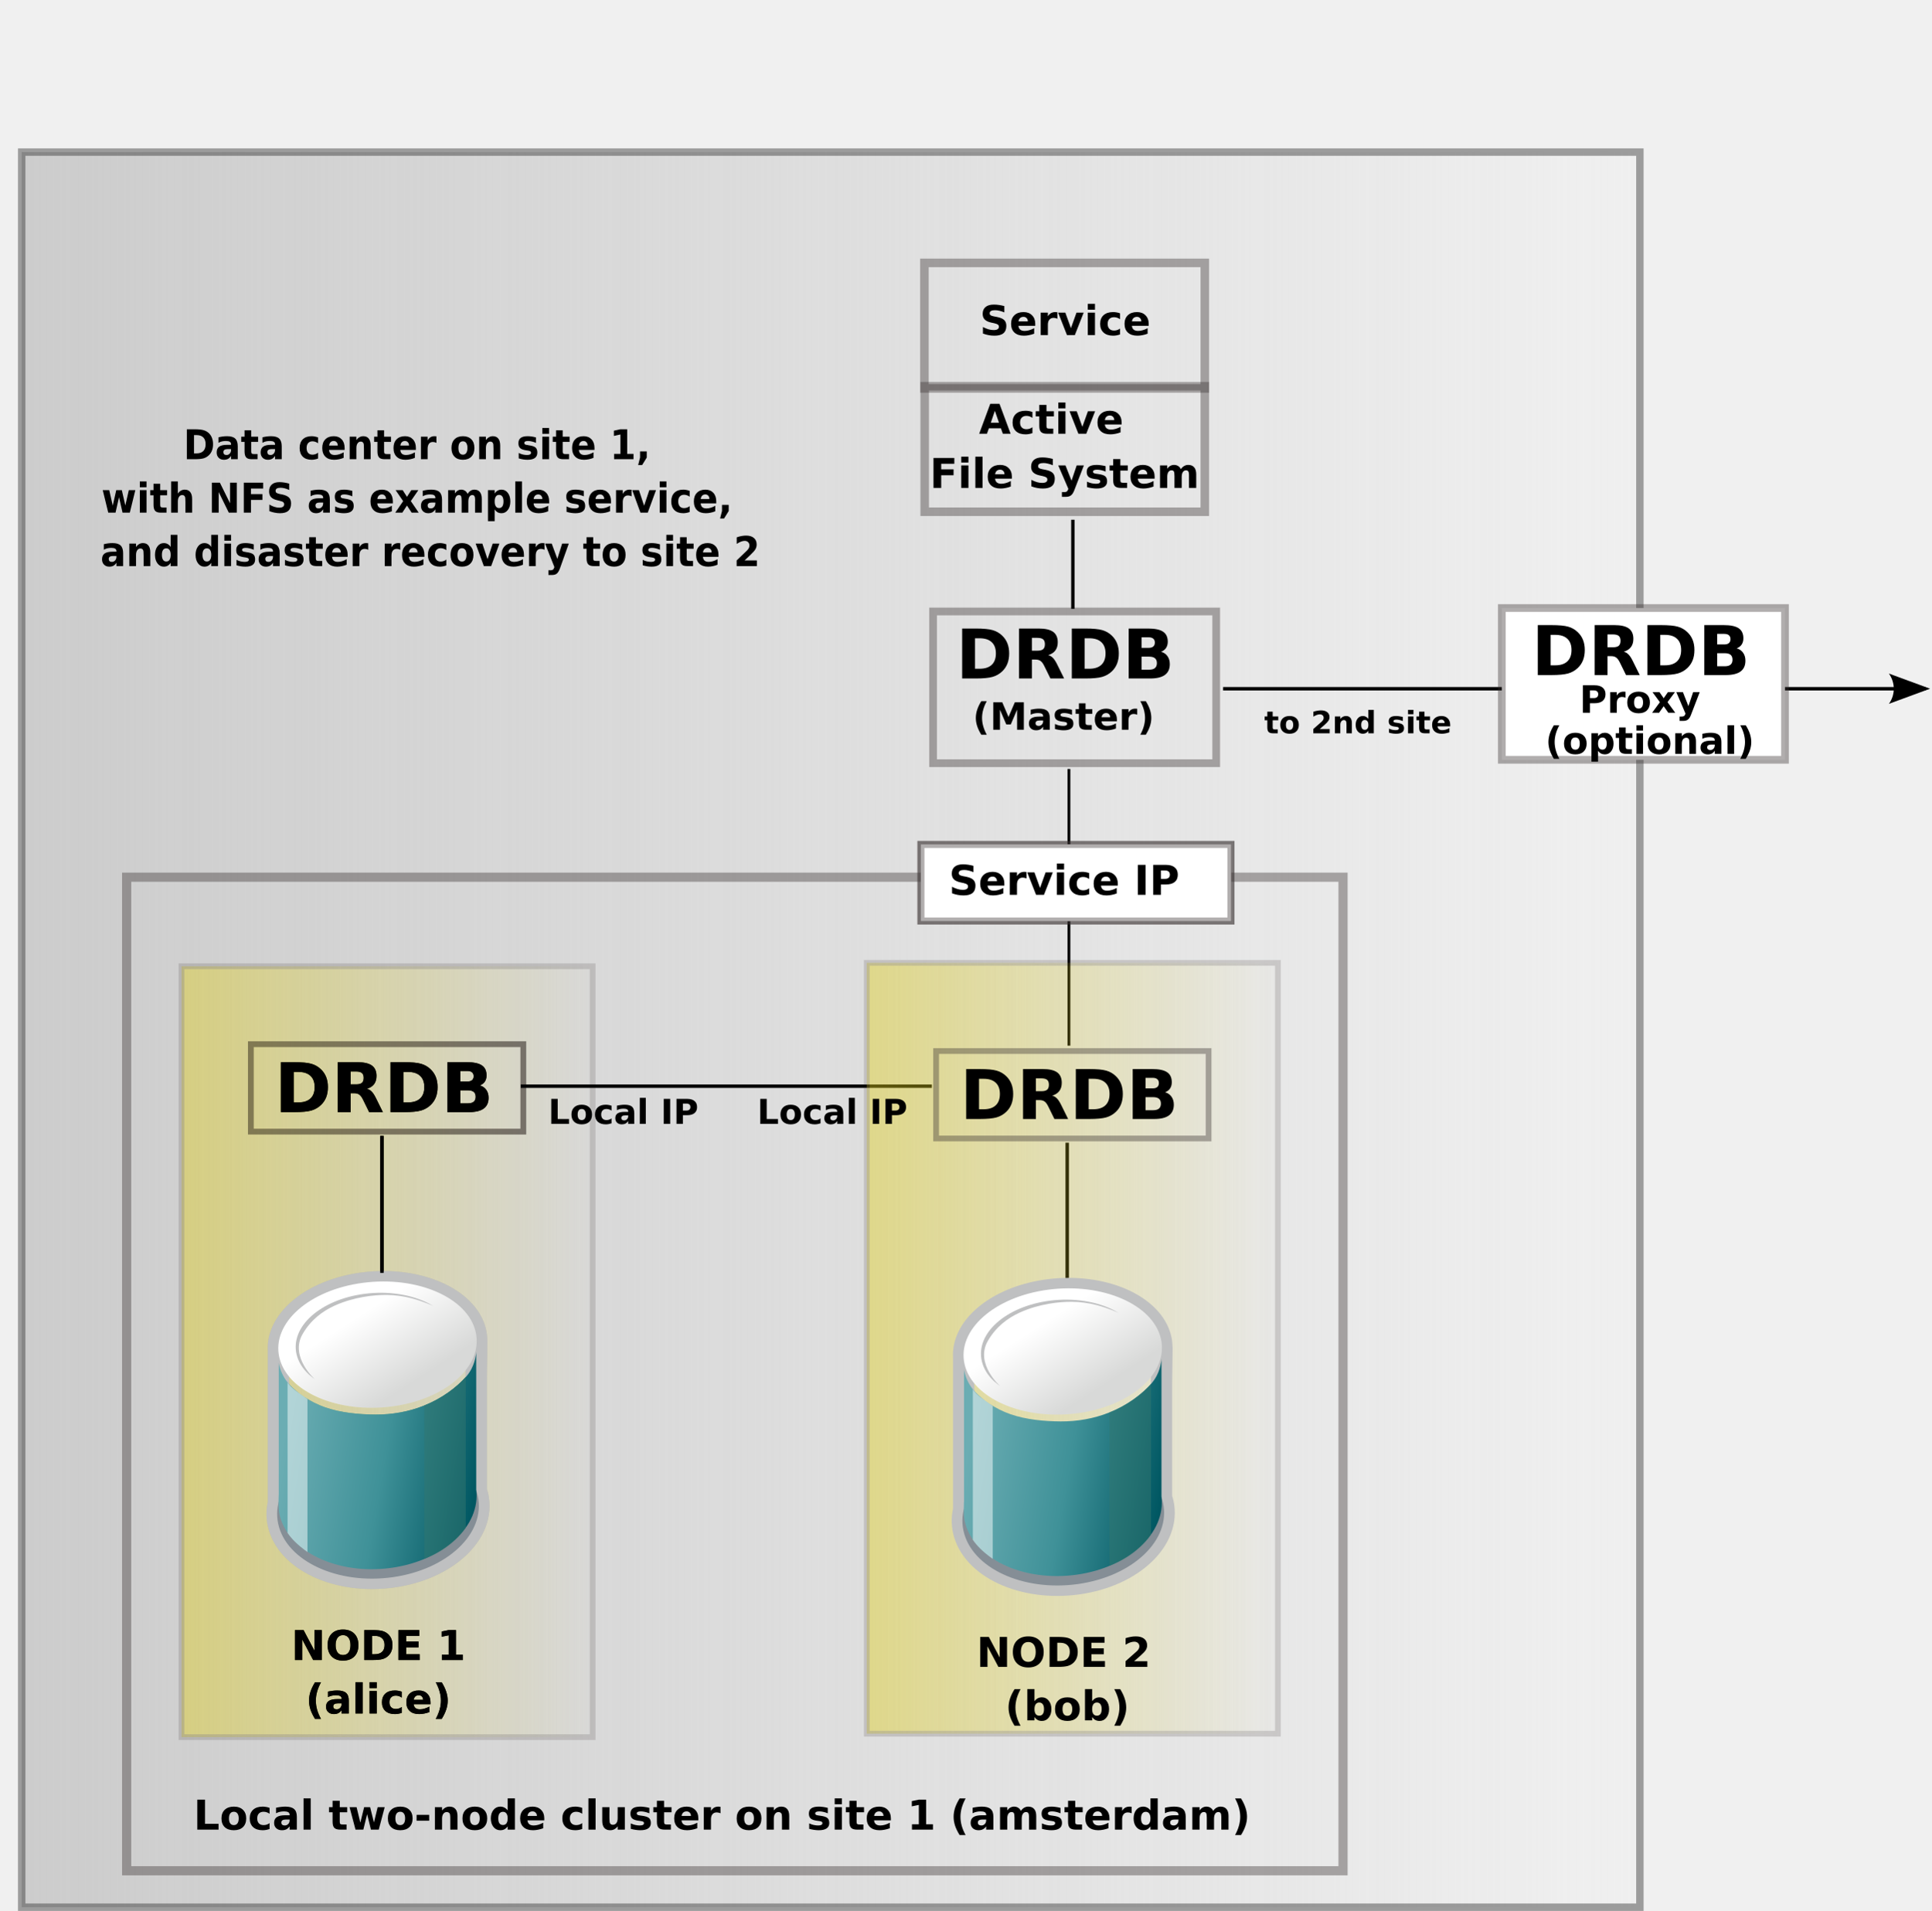
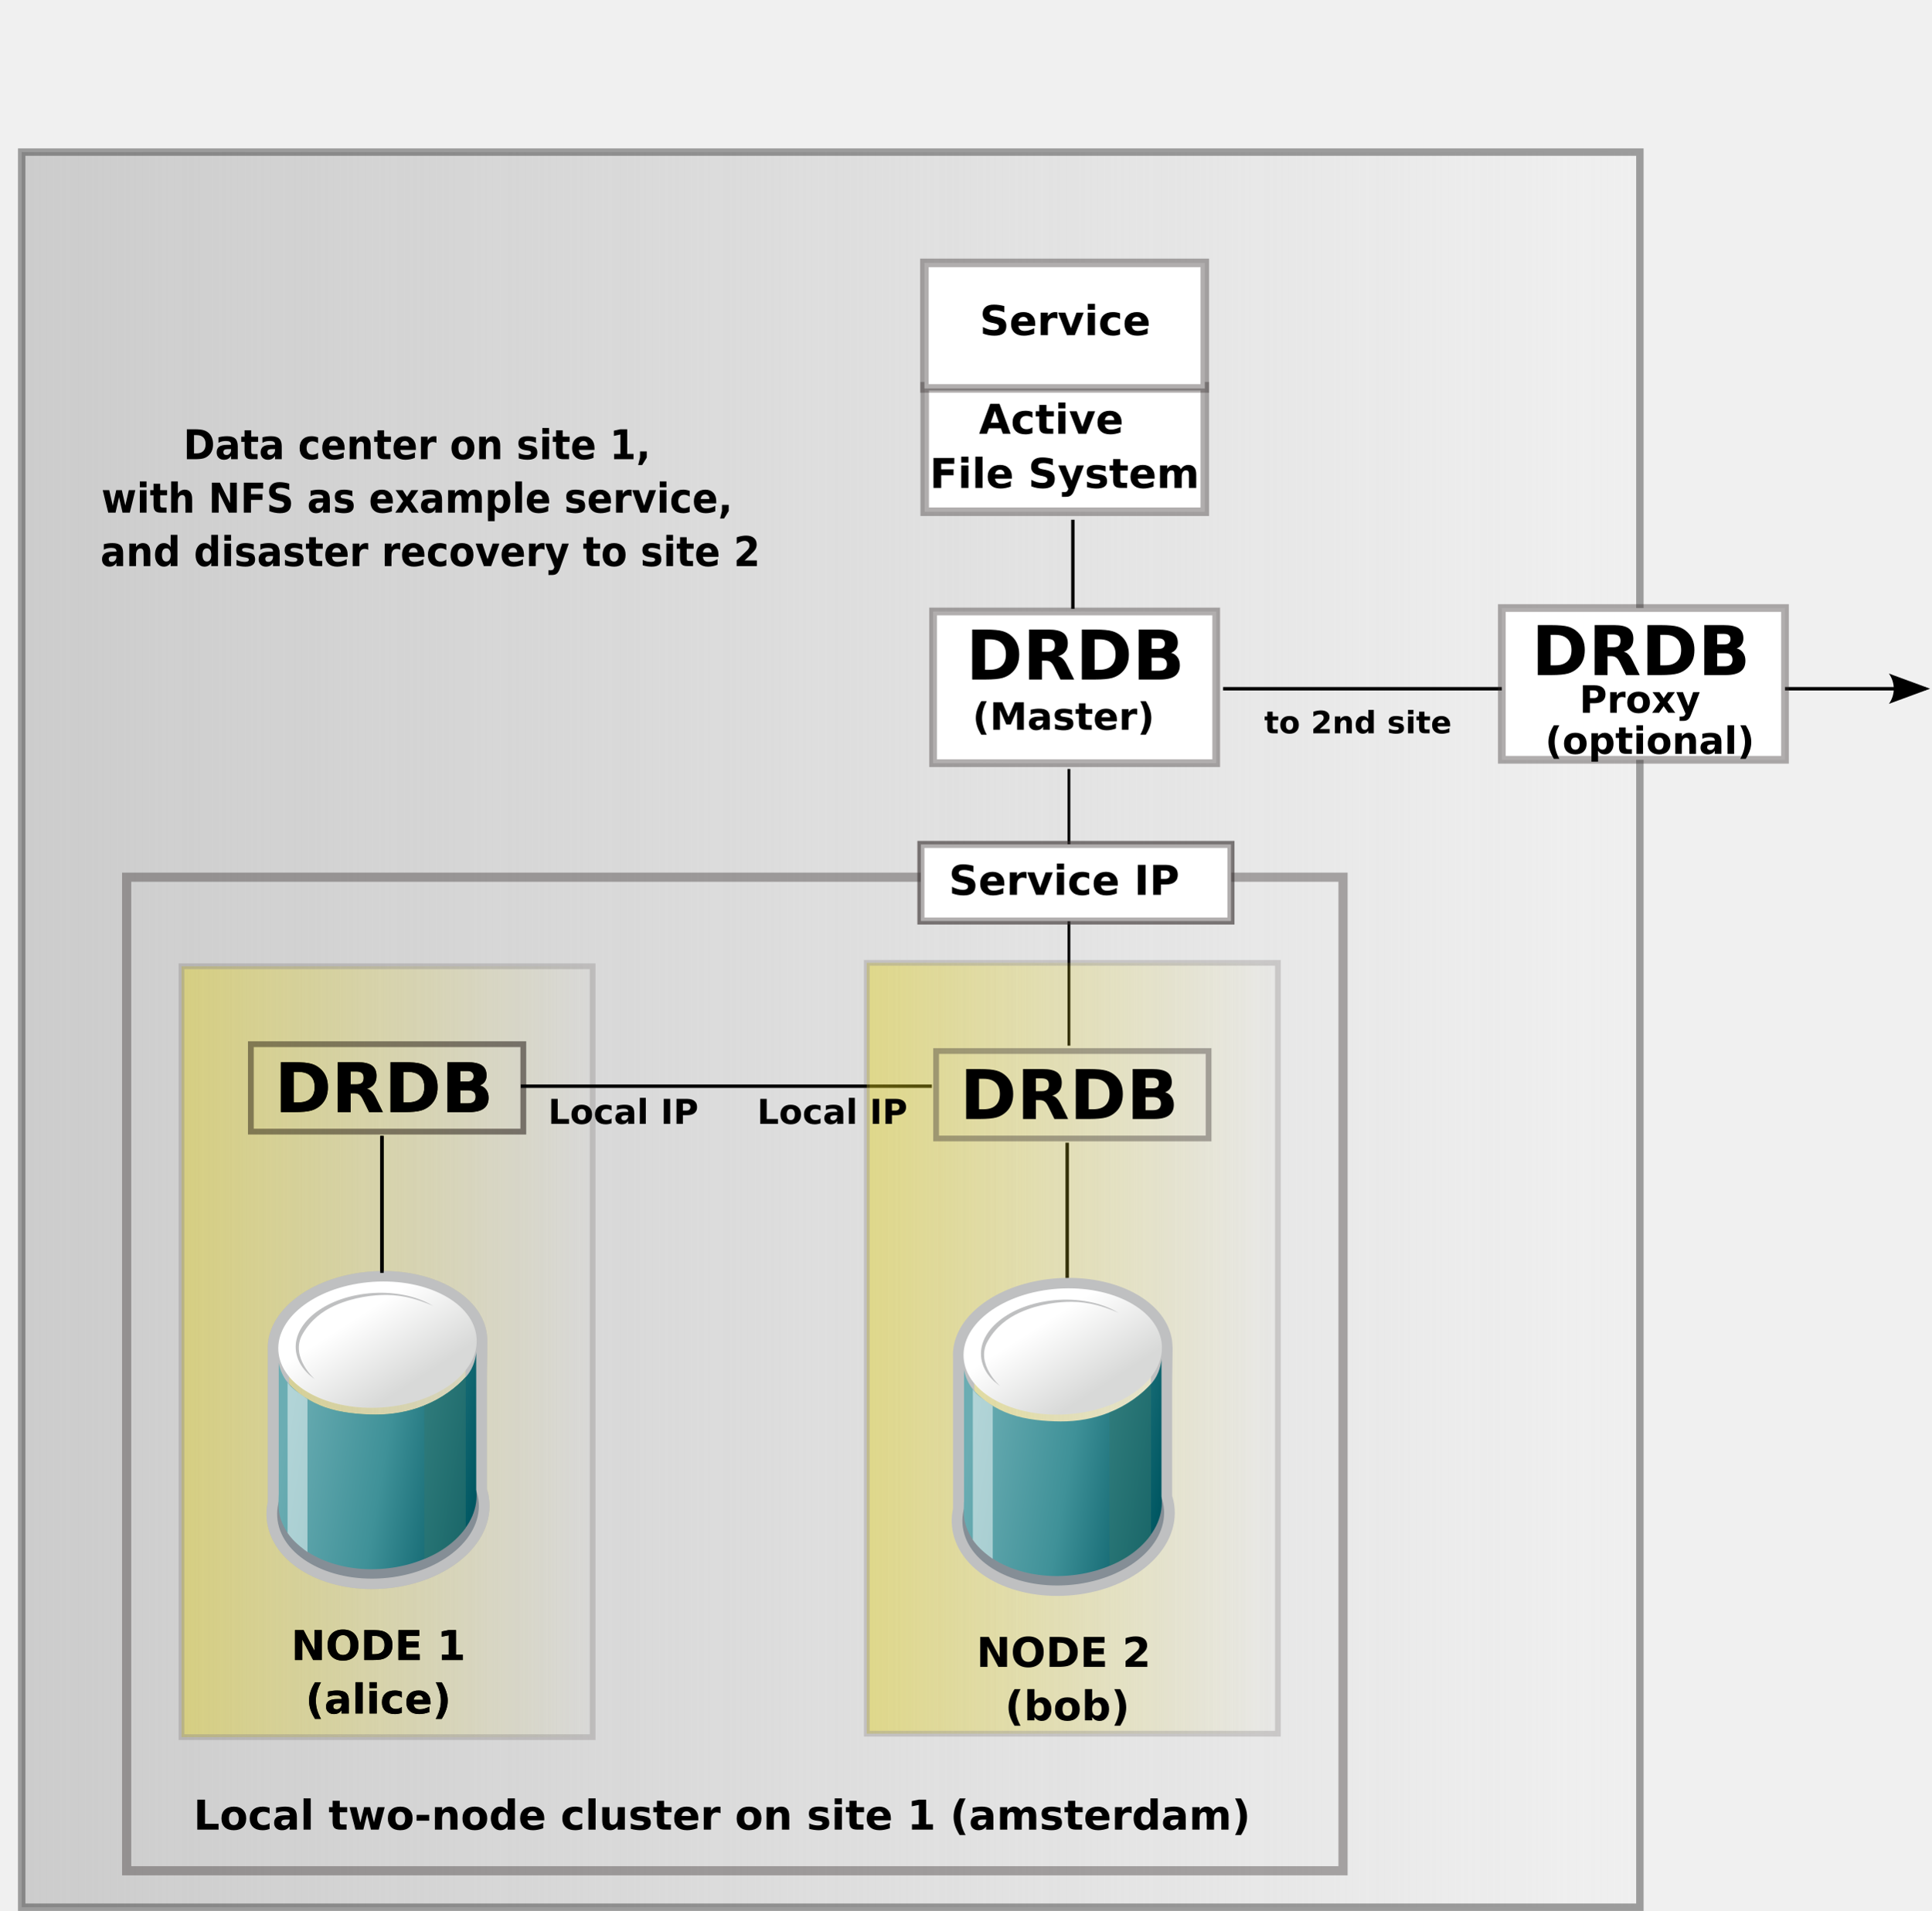
<svg xmlns="http://www.w3.org/2000/svg" xmlns:xlink="http://www.w3.org/1999/xlink" version="1.2" width="563.637" height="557.75" id="svg2">
  <defs id="defs4">
    <linearGradient id="linearGradient6430">
      <stop id="stop6432" style="stop-color:#cccccc;stop-opacity:1" offset="0" />
      <stop id="stop6434" style="stop-color:#cccccc;stop-opacity:0" offset="1" />
    </linearGradient>
    <linearGradient id="linearGradient6363">
      <stop id="stop6365" style="stop-color:#808000;stop-opacity:1" offset="0" />
      <stop id="stop6367" style="stop-color:#808000;stop-opacity:0" offset="1" />
    </linearGradient>
    <linearGradient id="linearGradient4055">
      <stop id="stop4057" style="stop-color:#000000;stop-opacity:1" offset="0" />
    </linearGradient>
    <linearGradient id="linearGradient14946">
      <stop id="stop14948" style="stop-color:#000000;stop-opacity:1" offset="0" />
      <stop id="stop14950" style="stop-color:#000000;stop-opacity:0" offset="1" />
    </linearGradient>
    <linearGradient id="linearGradient14862">
      <stop id="stop14864" style="stop-color:#decd1f;stop-opacity:1" offset="0" />
      <stop id="stop14866" style="stop-color:#decd1f;stop-opacity:0" offset="1" />
    </linearGradient>
    <linearGradient id="linearGradient14852">
      <stop id="stop14854" style="stop-color:#decd1f;stop-opacity:1" offset="0" />
      <stop id="stop14856" style="stop-color:#decd1f;stop-opacity:0" offset="1" />
    </linearGradient>
    <linearGradient id="linearGradient13113">
      <stop id="stop13115" style="stop-color:#393231;stop-opacity:1" offset="0" />
      <stop id="stop13117" style="stop-color:#393231;stop-opacity:0" offset="1" />
    </linearGradient>
    <linearGradient id="linearGradient12738">
      <stop id="stop12740" style="stop-color:#000000;stop-opacity:1" offset="0" />
    </linearGradient>
    <linearGradient id="linearGradient4685">
      <stop id="stop4687" style="stop-color:#000000;stop-opacity:1" offset="0" />
      <stop id="stop4689" style="stop-color:#000000;stop-opacity:0" offset="1" />
    </linearGradient>
    <marker refX="0" refY="0" orient="auto" id="marker4741" style="overflow:visible">
      <path d="M 8.719,4.034 -2.207,0.016 8.719,-4.002 c -1.745,2.372 -1.735,5.617 -6e-7,8.035 z" transform="matrix(-1.1,0,0,-1.1,-1.1,0)" id="path4505" style="font-size:12px;fill-rule:evenodd;stroke-width:0.625;stroke-linejoin:round" />
    </marker>
    <linearGradient id="linearGradient6317">
      <stop id="stop6319" style="stop-color:#000000;stop-opacity:1" offset="0" />
    </linearGradient>
    <marker refX="0" refY="0" orient="auto" id="Arrow2Lend" style="overflow:visible">
      <path d="M 8.719,4.034 -2.207,0.016 8.719,-4.002 c -1.745,2.372 -1.735,5.617 -6e-7,8.035 z" transform="matrix(-1.1,0,0,-1.1,-1.1,0)" id="path4446" style="fill-rule:evenodd;stroke-width:0.625;stroke-linejoin:round" />
    </marker>
    <marker refX="0" refY="0" orient="auto" id="Arrow2Lendh" style="overflow:visible">
      <path d="M 8.719,4.034 -2.207,0.016 8.719,-4.002 c -1.745,2.372 -1.735,5.617 -6e-7,8.035 z" transform="matrix(-1.1,0,0,-1.1,-1.1,0)" id="path6876" style="fill:#eb001d;fill-rule:evenodd;stroke:#eb001d;stroke-width:0.625;stroke-linejoin:round" />
    </marker>
    <marker refX="0" refY="0" orient="auto" id="Arrow2Lendhp" style="overflow:visible">
      <path d="M 8.719,4.034 -2.207,0.016 8.719,-4.002 c -1.745,2.372 -1.735,5.617 -6e-7,8.035 z" transform="matrix(-1.1,0,0,-1.1,-1.1,0)" id="path7121" style="fill:#eb1e51;fill-rule:evenodd;stroke:#eb1e51;stroke-width:0.625;stroke-linejoin:round" />
    </marker>
    <marker refX="0" refY="0" orient="auto" id="Arrow2Lendhpx" style="overflow:visible">
      <path d="M 8.719,4.034 -2.207,0.016 8.719,-4.002 c -1.745,2.372 -1.735,5.617 -6e-7,8.035 z" transform="matrix(-1.1,0,0,-1.1,-1.1,0)" id="path3122" style="fill:#ff0000;fill-rule:evenodd;stroke:#ff0000;stroke-width:0.625;stroke-linejoin:round" />
    </marker>
    <marker refX="0" refY="0" orient="auto" id="Arrow2Lendhpxl" style="overflow:visible">
      <path d="M 8.719,4.034 -2.207,0.016 8.719,-4.002 c -1.745,2.372 -1.735,5.617 -6e-7,8.035 z" transform="matrix(-1.1,0,0,-1.1,-1.1,0)" id="path6109" style="fill:#008e00;fill-rule:evenodd;stroke:#008e00;stroke-width:0.625;stroke-linejoin:round" />
    </marker>
    <marker refX="0" refY="0" orient="auto" id="Arrow2Lendhpxi" style="overflow:visible">
      <path d="M 8.719,4.034 -2.207,0.016 8.719,-4.002 c -1.745,2.372 -1.735,5.617 -6e-7,8.035 z" transform="matrix(-1.1,0,0,-1.1,-1.1,0)" id="path6834" style="fill:#007600;fill-rule:evenodd;stroke:#007600;stroke-width:0.625;stroke-linejoin:round" />
    </marker>
    <linearGradient x1="83.083" y1="557.162" x2="251.25" y2="557.162" id="linearGradient4695" xlink:href="#linearGradient4685" gradientUnits="userSpaceOnUse" />
    <linearGradient x1="438.562" y1="272.597" x2="456.949" y2="275.703" id="SVGID_29_" gradientUnits="userSpaceOnUse">
      <stop id="stop12283" style="stop-color:#6badb3;stop-opacity:1" offset="0" />
      <stop id="stop12285" style="stop-color:#3f9198;stop-opacity:1" offset="0.517" />
      <stop id="stop12287" style="stop-color:#005762;stop-opacity:1" offset="1" />
    </linearGradient>
    <linearGradient x1="445.584" y1="260.909" x2="452.468" y2="271.403" id="SVGID_30_" gradientUnits="userSpaceOnUse">
      <stop id="stop12292" style="stop-color:#ffffff;stop-opacity:1" offset="0" />
      <stop id="stop12294" style="stop-color:#d8d9d8;stop-opacity:1" offset="0.646" />
    </linearGradient>
    <linearGradient x1="438.562" y1="272.597" x2="456.949" y2="275.703" id="linearGradient12522" xlink:href="#SVGID_29_" gradientUnits="userSpaceOnUse" />
    <linearGradient x1="445.584" y1="260.909" x2="452.468" y2="271.403" id="linearGradient12524" xlink:href="#SVGID_30_" gradientUnits="userSpaceOnUse" />
    <linearGradient x1="438.562" y1="272.597" x2="456.949" y2="275.703" id="SVGID_29_-4" gradientUnits="userSpaceOnUse">
      <stop id="stop12283-0" style="stop-color:#6badb3;stop-opacity:1" offset="0" />
      <stop id="stop12285-0" style="stop-color:#3f9198;stop-opacity:1" offset="0.517" />
      <stop id="stop12287-7" style="stop-color:#005762;stop-opacity:1" offset="1" />
    </linearGradient>
    <linearGradient x1="445.584" y1="260.909" x2="452.468" y2="271.403" id="SVGID_30_-6" gradientUnits="userSpaceOnUse">
      <stop id="stop12292-8" style="stop-color:#ffffff;stop-opacity:1" offset="0" />
      <stop id="stop12294-8" style="stop-color:#d8d9d8;stop-opacity:1" offset="0.646" />
    </linearGradient>
    <linearGradient x1="438.562" y1="272.597" x2="456.949" y2="275.703" id="SVGID_29_-0" gradientUnits="userSpaceOnUse">
      <stop id="stop12283-3" style="stop-color:#6badb3;stop-opacity:1" offset="0" />
      <stop id="stop12285-8" style="stop-color:#3f9198;stop-opacity:1" offset="0.517" />
      <stop id="stop12287-4" style="stop-color:#005762;stop-opacity:1" offset="1" />
    </linearGradient>
    <linearGradient x1="445.584" y1="260.909" x2="452.468" y2="271.403" id="SVGID_30_-9" gradientUnits="userSpaceOnUse">
      <stop id="stop12292-81" style="stop-color:#ffffff;stop-opacity:1" offset="0" />
      <stop id="stop12294-9" style="stop-color:#d8d9d8;stop-opacity:1" offset="0.646" />
    </linearGradient>
    <linearGradient x1="438.562" y1="272.597" x2="456.949" y2="275.703" id="linearGradient12522-0" xlink:href="#SVGID_29_-5" gradientUnits="userSpaceOnUse" />
    <linearGradient x1="438.562" y1="272.597" x2="456.949" y2="275.703" id="SVGID_29_-5" gradientUnits="userSpaceOnUse">
      <stop id="stop12283-03" style="stop-color:#6badb3;stop-opacity:1" offset="0" />
      <stop id="stop12285-4" style="stop-color:#3f9198;stop-opacity:1" offset="0.517" />
      <stop id="stop12287-46" style="stop-color:#005762;stop-opacity:1" offset="1" />
    </linearGradient>
    <linearGradient x1="445.584" y1="260.909" x2="452.468" y2="271.403" id="linearGradient12524-9" xlink:href="#SVGID_30_-3" gradientUnits="userSpaceOnUse" />
    <linearGradient x1="445.584" y1="260.909" x2="452.468" y2="271.403" id="SVGID_30_-3" gradientUnits="userSpaceOnUse">
      <stop id="stop12292-6" style="stop-color:#ffffff;stop-opacity:1" offset="0" />
      <stop id="stop12294-4" style="stop-color:#d8d9d8;stop-opacity:1" offset="0.646" />
    </linearGradient>
    <linearGradient x1="73.9" y1="558.75" x2="196.1" y2="558.75" id="linearGradient13119" xlink:href="#linearGradient13113" gradientUnits="userSpaceOnUse" />
    <linearGradient x1="89.162" y1="558.75" x2="195.837" y2="558.75" id="linearGradient14858" xlink:href="#linearGradient14852" gradientUnits="userSpaceOnUse" />
    <linearGradient x1="94.162" y1="563.75" x2="215.837" y2="563.75" id="linearGradient14868" xlink:href="#linearGradient14862" gradientUnits="userSpaceOnUse" gradientTransform="translate(157.9688,-170.2188)" />
    <linearGradient x1="94.162" y1="563.75" x2="215.837" y2="563.75" id="linearGradient14868-3" xlink:href="#linearGradient14862-7" gradientUnits="userSpaceOnUse" gradientTransform="translate(178,-1)" />
    <linearGradient id="linearGradient14862-7">
      <stop id="stop14864-8" style="stop-color:#decd1f;stop-opacity:1" offset="0" />
      <stop id="stop14866-4" style="stop-color:#decd1f;stop-opacity:0" offset="1" />
    </linearGradient>
    <linearGradient x1="94.162" y1="563.75" x2="215.837" y2="563.75" id="linearGradient14885" xlink:href="#linearGradient14862-7" gradientUnits="userSpaceOnUse" gradientTransform="translate(-42.03125,-169.2188)" />
    <linearGradient x1="28.977" y1="426.25" x2="501.024" y2="426.25" id="linearGradient6369" xlink:href="#linearGradient6363" gradientUnits="userSpaceOnUse" gradientTransform="translate(-28.03125,-165.2188)" />
    <linearGradient x1="33.28" y1="448.25" x2="644.72" y2="448.25" id="linearGradient6436" xlink:href="#linearGradient6430" gradientUnits="userSpaceOnUse" gradientTransform="matrix(0.7756202,0,0,0.9366882,-20.4665,-119.3392)" />
    <linearGradient x1="438.562" y1="272.597" x2="456.949" y2="275.703" id="linearGradient7225" xlink:href="#SVGID_29_" gradientUnits="userSpaceOnUse" />
    <linearGradient x1="445.584" y1="260.909" x2="452.468" y2="271.403" id="linearGradient7227" xlink:href="#SVGID_30_" gradientUnits="userSpaceOnUse" />
  </defs>
  <rect width="472.277" height="512.277" x="6.33" y="44.393" id="rect6388" style="fill:url(#linearGradient6436);fill-opacity:1;fill-rule:nonzero;stroke:#1a1a1a;stroke-width:2.163;stroke-miterlimit:4;stroke-opacity:0.392;stroke-dasharray:none" />
  <flowRoot transform="translate(-28.03125,-165.2188)" id="flowRoot12674" xml:space="preserve" style="font-size:12px;font-style:normal;font-variant:normal;font-weight:normal;font-stretch:normal;text-align:start;line-height:130%;letter-spacing:0px;word-spacing:0px;writing-mode:lr-tb;text-anchor:start;fill:#000000;fill-opacity:1;stroke:none;font-family:Courier;-inkscape-font-specification:Courier">
    <flowRegion id="flowRegion12676">
      <rect width="181.578" height="37.468" x="57.644" y="433.228" id="rect12678" />
    </flowRegion>
    <flowPara id="flowPara12680" />
  </flowRoot>
  <flowRoot transform="matrix(10.34438,0,0,2.564094,-534.6883,-867.3829)" id="flowRoot12682" xml:space="preserve" style="font-size:12px;font-style:normal;font-variant:normal;font-weight:normal;font-stretch:normal;text-align:start;line-height:130%;letter-spacing:0px;word-spacing:0px;writing-mode:lr-tb;text-anchor:start;fill:#000000;fill-opacity:1;stroke:none;font-family:Courier;-inkscape-font-specification:Courier">
    <flowRegion id="flowRegion12684">
      <rect width="142.188" height="24.018" x="53.801" y="444.757" id="rect12686" />
    </flowRegion>
    <flowPara id="flowPara12688" />
  </flowRoot>
  <rect width="130" height="5" x="71.969" y="281.031" id="rect12736" style="fill:#ffffff;fill-opacity:0;stroke:#393231;stroke-width:1.2;stroke-miterlimit:4;stroke-opacity:0;stroke-dasharray:none" />
  <rect width="90" height="25" x="81.969" y="291.031" id="rect12744" style="fill:#ffffff;fill-opacity:0;stroke:#393231;stroke-width:1.2;stroke-miterlimit:4;stroke-opacity:0;stroke-dasharray:none" />
  <rect width="65" height="25" x="201.969" y="276.031" id="rect12746" style="fill:#ffffff;fill-opacity:0;stroke:#393231;stroke-width:1.2;stroke-miterlimit:4;stroke-opacity:0;stroke-dasharray:none" />
-   <text x="278.969" y="198.031" id="text12690-9-5" xml:space="preserve" style="font-size:20px;font-style:normal;font-variant:normal;font-weight:bold;font-stretch:normal;text-align:start;line-height:130%;letter-spacing:0px;word-spacing:0px;writing-mode:lr-tb;text-anchor:start;fill:#000000;fill-opacity:1;stroke:none;font-family:DejaVu Sans;-inkscape-font-specification:DejaVu Sans Bold">
-     <tspan x="278.969" y="198.031" id="tspan5533">DRDB</tspan>
-   </text>
  <rect width="83.557" height="28.536" x="270.854" y="177.857" id="rect12724-5-6" style="fill:none;stroke:#393231;stroke-width:1.31;stroke-miterlimit:4;stroke-opacity:0;stroke-dasharray:none" />
-   <rect width="82.633" height="44.286" x="272.324" y="178.474" id="rect12748-8-2" style="fill:#ffffff;fill-opacity:0;stroke:#393231;stroke-width:2.25;stroke-miterlimit:4;stroke-opacity:0.392;stroke-dasharray:none;stroke-dashoffset:0" />
+   <rect width="82.633" height="44.286" x="272.324" y="178.474" id="rect12748-8-2" style="fill:#ffffff;fill-opacity:1;stroke:#393231;stroke-width:2.25;stroke-miterlimit:4;stroke-opacity:0.392;stroke-dasharray:none;stroke-dashoffset:0" />
  <g transform="translate(-28.03125,-165.2188)" id="g12849">
    <g transform="matrix(3.113427,0,0,3.054428,-1254.646,-247.5442)" id="g12272">
      <path d="m 456.768,278.091 c -0.035,-0.161 -0.086,-0.315 -0.137,-0.471 -0.004,-0.038 -0.002,-0.077 -0.008,-0.115 v -10.738 l 0.045,-3.468 -0.012,0.001 c 0.002,-0.299 -0.02,-0.599 -0.088,-0.899 -0.746,-3.263 -5.469,-5.359 -10.549,-4.681 -4.473,0.596 -7.729,3.14 -7.939,5.966 l 0,0 v 0.005 c -0.012,0.178 -0.012,0.355 0,0.533 v 0.327 0.966 13.251 -11.298 l 0.031,0.023 v 10.408 c 0,0 -0.021,0.381 -0.02,0.828 -0.004,0.012 -0.01,0.024 -0.012,0.038 -0.15,0.648 -0.164,1.318 -0.02,1.99 0.758,3.55 5.559,5.83 10.725,5.094 5.169,-0.736 8.741,-4.212 7.984,-7.76 z" id="path12274" style="fill:none;stroke:#bfc0c1;stroke-width:2;stroke-linecap:round;stroke-linejoin:round" />
      <g id="g12276">
        <path d="m 456.768,278.091 c 0.758,3.548 -2.814,7.023 -7.982,7.761 -5.166,0.736 -9.967,-1.544 -10.725,-5.094 -0.758,-3.549 2.814,-7.022 7.982,-7.761 5.166,-0.735 9.967,1.545 10.725,5.094 z" id="path12278" style="fill:#858e96" />
        <g id="g12280">
          <linearGradient x1="438.562" y1="272.597" x2="456.949" y2="275.703" id="linearGradient12397" gradientUnits="userSpaceOnUse">
            <stop id="stop12399" style="stop-color:#6badb3;stop-opacity:1" offset="0" />
            <stop id="stop12401" style="stop-color:#3f9198;stop-opacity:1" offset="0.517" />
            <stop id="stop12403" style="stop-color:#005762;stop-opacity:1" offset="1" />
          </linearGradient>
          <path d="m 456.623,277.505 v -12.796 -0.185 c 0,0 0.01,-0.079 0.014,-0.125 0.006,-0.063 0,-0.061 -0.063,0.315 -0.063,0.366 -0.178,0.79 -0.391,1.212 -0.125,0.247 -0.281,0.494 -0.48,0.729 -0.891,1.056 -2.324,2.134 -4.029,2.823 -1.391,0.563 -2.973,0.844 -4.508,0.832 -1.516,-0.012 -3.238,-0.164 -4.732,-0.701 -1.383,-0.496 -2.566,-1.346 -3.305,-2.152 -0.52,-0.568 -0.803,-1.197 -0.951,-1.781 -0.027,-0.104 -0.068,-0.309 -0.068,-0.309 l 0.002,0.148 V 277.9 c 0,0 -0.076,1.257 0.057,1.898 0.744,3.591 5.467,5.897 10.549,5.152 4.889,-0.715 8.317,-3.998 7.905,-7.445 z" id="path12289" style="fill:url(#linearGradient7225)" />
          <linearGradient x1="445.584" y1="260.909" x2="452.468" y2="271.403" id="linearGradient12406" gradientUnits="userSpaceOnUse">
            <stop id="stop12408" style="stop-color:#ffffff;stop-opacity:1" offset="0" />
            <stop id="stop12410" style="stop-color:#d8d9d8;stop-opacity:1" offset="0.646" />
          </linearGradient>
          <path d="m 456.568,262.401 c 0.746,3.263 -2.77,6.458 -7.852,7.134 -5.082,0.679 -9.805,-1.418 -10.549,-4.68 -0.744,-3.264 2.77,-6.458 7.852,-7.135 5.081,-0.678 9.803,1.418 10.549,4.681 z" id="path12296" style="fill:url(#linearGradient7227)" />
          <path d="m 455.641,266.746 v 14.388 c -0.826,1.216 -2.201,2.353 -3.887,2.961 v -14.651 c 1.685,-0.609 3.004,-1.763 3.887,-2.698 z" id="path12298" style="opacity:0.49;fill:#33776e" />
          <path d="m 438.939,281.628 v -14.369 c 0.494,0.661 0.852,0.833 1.865,1.578 v 14.612 c -1.007,-0.737 -1.517,-1.306 -1.865,-1.821 z" id="path12300" style="opacity:0.48;fill:#ffffff" />
          <path d="m 452.164,259.685 c 0.158,0.083 0.457,0.261 0.457,0.261 0,0 -0.928,-0.446 -2.082,-0.755 -0.732,-0.196 -1.563,-0.304 -2.285,-0.312 -1.188,-0.016 -3.102,0.195 -4.891,1.017 -1.168,0.538 -2.271,1.391 -3.025,2.737 -1.219,2.17 1.176,4.322 1.176,4.322 0,0 -0.396,-0.304 -0.572,-0.468 -0.588,-0.555 -0.996,-1.209 -1.162,-1.934 -0.604,-2.643 2.244,-5.229 6.357,-5.778 2.258,-0.3 4.429,0.075 6.027,0.91 z" id="path12302" style="fill:#bfc0c1" />
        </g>
      </g>
    </g>
    <text x="108.169" y="489.832" id="text12690" xml:space="preserve" style="font-size:20px;font-style:normal;font-variant:normal;font-weight:bold;font-stretch:normal;text-align:start;line-height:130%;letter-spacing:0px;word-spacing:0px;writing-mode:lr-tb;text-anchor:start;fill:#000000;fill-opacity:1;stroke:none;font-family:DejaVu Sans;-inkscape-font-specification:DejaVu Sans Bold">
      <tspan x="108.169" y="489.832" id="tspan12692">DRDB</tspan>
    </text>
    <rect width="83.557" height="28.536" x="100.055" y="469.659" id="rect12724" style="fill:none;stroke:#393231;stroke-width:1.31;stroke-miterlimit:4;stroke-opacity:0;stroke-dasharray:none" />
    <rect width="79.525" height="25.525" x="101.238" y="469.988" id="rect12748" style="fill:#ffffff;fill-opacity:0;stroke:#393231;stroke-width:1.675;stroke-miterlimit:4;stroke-opacity:0.392;stroke-dasharray:none;stroke-dashoffset:0" />
    <path d="m 139.5,536.75 0,-40" id="path12820" style="fill:none;stroke:#000000;stroke-width:1px;stroke-linecap:butt;stroke-linejoin:miter;stroke-opacity:1" />
    <text x="113" y="649.75" id="text12835" xml:space="preserve" style="font-size:12px;font-style:normal;font-variant:normal;font-weight:bold;font-stretch:normal;text-align:start;line-height:130%;letter-spacing:0px;word-spacing:0px;writing-mode:lr-tb;text-anchor:start;fill:#000000;fill-opacity:1;stroke:none;font-family:DejaVu Sans;-inkscape-font-specification:DejaVu Sans Bold">
      <tspan x="113" y="649.75" id="tspan12839">NODE 1</tspan>
      <tspan x="113" y="665.35" id="tspan12847"> (alice)</tspan>
    </text>
  </g>
  <rect width="120" height="225" x="52.969" y="282.031" id="rect14860-6" style="opacity:0.442;fill:url(#linearGradient14885);fill-opacity:1;fill-rule:nonzero;stroke:#393231;stroke-width:1.675;stroke-miterlimit:4;stroke-opacity:0.392;stroke-dasharray:none;stroke-dashoffset:0" />
  <g transform="translate(-28.03125,-165.2188)" id="g12921">
    <g transform="matrix(3.113427,0,0,3.054428,-1254.646,-247.5442)" id="g12923">
      <path d="m 456.768,278.091 c -0.035,-0.161 -0.086,-0.315 -0.137,-0.471 -0.004,-0.038 -0.002,-0.077 -0.008,-0.115 v -10.738 l 0.045,-3.468 -0.012,0.001 c 0.002,-0.299 -0.02,-0.599 -0.088,-0.899 -0.746,-3.263 -5.469,-5.359 -10.549,-4.681 -4.473,0.596 -7.729,3.14 -7.939,5.966 l 0,0 v 0.005 c -0.012,0.178 -0.012,0.355 0,0.533 v 0.327 0.966 13.251 -11.298 l 0.031,0.023 v 10.408 c 0,0 -0.021,0.381 -0.02,0.828 -0.004,0.012 -0.01,0.024 -0.012,0.038 -0.15,0.648 -0.164,1.318 -0.02,1.99 0.758,3.55 5.559,5.83 10.725,5.094 5.169,-0.736 8.741,-4.212 7.984,-7.76 z" id="path12925" style="fill:none;stroke:#bfc0c1;stroke-width:2;stroke-linecap:round;stroke-linejoin:round" />
      <g id="g12927">
        <path d="m 456.768,278.091 c 0.758,3.548 -2.814,7.023 -7.982,7.761 -5.166,0.736 -9.967,-1.544 -10.725,-5.094 -0.758,-3.549 2.814,-7.022 7.982,-7.761 5.166,-0.735 9.967,1.545 10.725,5.094 z" id="path12929" style="fill:#858e96" />
        <g id="g12931">
          <linearGradient x1="438.562" y1="272.597" x2="456.949" y2="275.703" id="linearGradient12933" gradientUnits="userSpaceOnUse">
            <stop id="stop12935" style="stop-color:#6badb3;stop-opacity:1" offset="0" />
            <stop id="stop12937" style="stop-color:#3f9198;stop-opacity:1" offset="0.517" />
            <stop id="stop12939" style="stop-color:#005762;stop-opacity:1" offset="1" />
          </linearGradient>
          <path d="m 456.623,277.505 v -12.796 -0.185 c 0,0 0.01,-0.079 0.014,-0.125 0.006,-0.063 0,-0.061 -0.063,0.315 -0.063,0.366 -0.178,0.79 -0.391,1.212 -0.125,0.247 -0.281,0.494 -0.48,0.729 -0.891,1.056 -2.324,2.134 -4.029,2.823 -1.391,0.563 -2.973,0.844 -4.508,0.832 -1.516,-0.012 -3.238,-0.164 -4.732,-0.701 -1.383,-0.496 -2.566,-1.346 -3.305,-2.152 -0.52,-0.568 -0.803,-1.197 -0.951,-1.781 -0.027,-0.104 -0.068,-0.309 -0.068,-0.309 l 0.002,0.148 V 277.9 c 0,0 -0.076,1.257 0.057,1.898 0.744,3.591 5.467,5.897 10.549,5.152 4.889,-0.715 8.317,-3.998 7.905,-7.445 z" id="path12941" style="fill:url(#linearGradient12522)" />
          <linearGradient x1="445.584" y1="260.909" x2="452.468" y2="271.403" id="linearGradient12943" gradientUnits="userSpaceOnUse">
            <stop id="stop12945" style="stop-color:#ffffff;stop-opacity:1" offset="0" />
            <stop id="stop12947" style="stop-color:#d8d9d8;stop-opacity:1" offset="0.646" />
          </linearGradient>
          <path d="m 456.568,262.401 c 0.746,3.263 -2.77,6.458 -7.852,7.134 -5.082,0.679 -9.805,-1.418 -10.549,-4.68 -0.744,-3.264 2.77,-6.458 7.852,-7.135 5.081,-0.678 9.803,1.418 10.549,4.681 z" id="path12949" style="fill:url(#linearGradient12524)" />
          <path d="m 455.641,266.746 v 14.388 c -0.826,1.216 -2.201,2.353 -3.887,2.961 v -14.651 c 1.685,-0.609 3.004,-1.763 3.887,-2.698 z" id="path12951" style="opacity:0.49;fill:#33776e" />
          <path d="m 438.939,281.628 v -14.369 c 0.494,0.661 0.852,0.833 1.865,1.578 v 14.612 c -1.007,-0.737 -1.517,-1.306 -1.865,-1.821 z" id="path12953" style="opacity:0.48;fill:#ffffff" />
          <path d="m 452.164,259.685 c 0.158,0.083 0.457,0.261 0.457,0.261 0,0 -0.928,-0.446 -2.082,-0.755 -0.732,-0.196 -1.563,-0.304 -2.285,-0.312 -1.188,-0.016 -3.102,0.195 -4.891,1.017 -1.168,0.538 -2.271,1.391 -3.025,2.737 -1.219,2.17 1.176,4.322 1.176,4.322 0,0 -0.396,-0.304 -0.572,-0.468 -0.588,-0.555 -0.996,-1.209 -1.162,-1.934 -0.604,-2.643 2.244,-5.229 6.357,-5.778 2.258,-0.3 4.429,0.075 6.027,0.91 z" id="path12955" style="fill:#bfc0c1" />
        </g>
      </g>
    </g>
    <text x="108.169" y="489.832" id="text12957" xml:space="preserve" style="font-size:20px;font-style:normal;font-variant:normal;font-weight:bold;font-stretch:normal;text-align:start;line-height:130%;letter-spacing:0px;word-spacing:0px;writing-mode:lr-tb;text-anchor:start;fill:#000000;fill-opacity:1;stroke:none;font-family:DejaVu Sans;-inkscape-font-specification:DejaVu Sans Bold">
      <tspan x="108.169" y="489.832" id="tspan12959">DRDB</tspan>
    </text>
    <rect width="83.557" height="28.536" x="100.055" y="469.659" id="rect12961" style="fill:none;stroke:#393231;stroke-width:1.31;stroke-miterlimit:4;stroke-opacity:0;stroke-dasharray:none" />
    <rect width="79.525" height="25.525" x="101.238" y="469.988" id="rect12963" style="fill:#ffffff;fill-opacity:0;stroke:#393231;stroke-width:1.675;stroke-miterlimit:4;stroke-opacity:0.392;stroke-dasharray:none;stroke-dashoffset:0" />
    <path d="m 139.5,536.75 0,-40" id="path12965" style="fill:none;stroke:#000000;stroke-width:1px;stroke-linecap:butt;stroke-linejoin:miter;stroke-opacity:1" />
    <text x="113" y="649.75" id="text12967" xml:space="preserve" style="font-size:12px;font-style:normal;font-variant:normal;font-weight:bold;font-stretch:normal;text-align:start;line-height:130%;letter-spacing:0px;word-spacing:0px;writing-mode:lr-tb;text-anchor:start;fill:#000000;fill-opacity:1;stroke:none;font-family:DejaVu Sans;-inkscape-font-specification:DejaVu Sans Bold">
      <tspan x="113" y="649.75" id="tspan12969">NODE 1</tspan>
      <tspan x="113" y="665.35" id="tspan12971"> (alice)</tspan>
    </text>
    <path d="m 369.5,596.75 0,-40" id="path12965-3" style="fill:none;stroke:#000000;stroke-width:1px;stroke-linecap:butt;stroke-linejoin:miter;stroke-opacity:1" />
    <path d="m 339.5,538.75 0,-40" id="path12965-2" style="fill:none;stroke:#000000;stroke-width:1px;stroke-linecap:butt;stroke-linejoin:miter;stroke-opacity:1" />
    <path d="m 340,389.67 0,80.751" id="path13073-7" style="fill:none;stroke:#000000;stroke-width:0.82px;stroke-linecap:butt;stroke-linejoin:miter;stroke-opacity:1" />
    <path d="m 180,482.25 120,0" id="path13073" style="fill:none;stroke:#000000;stroke-width:1px;stroke-linecap:butt;stroke-linejoin:miter;stroke-opacity:1" />
    <path d="m 341.158,342.915 0,-26" id="path12965-38" style="fill:none;stroke:#000000;stroke-width:1px;stroke-linecap:butt;stroke-linejoin:miter;stroke-opacity:1" />
  </g>
  <rect width="120" height="225" x="252.969" y="281.031" id="rect14860" style="opacity:0.442;fill:url(#linearGradient14868);fill-opacity:1;fill-rule:nonzero;stroke:#393231;stroke-width:1.675;stroke-miterlimit:4;stroke-opacity:0.392;stroke-dasharray:none;stroke-dashoffset:0" />
  <g transform="translate(171.9688,-163.2188)" id="g12849-7">
    <g transform="matrix(3.113427,0,0,3.054428,-1254.646,-247.5442)" id="g12272-4">
      <path d="m 456.768,278.091 c -0.035,-0.161 -0.086,-0.315 -0.137,-0.471 -0.004,-0.038 -0.002,-0.077 -0.008,-0.115 v -10.738 l 0.045,-3.468 -0.012,0.001 c 0.002,-0.299 -0.02,-0.599 -0.088,-0.899 -0.746,-3.263 -5.469,-5.359 -10.549,-4.681 -4.473,0.596 -7.729,3.14 -7.939,5.966 l 0,0 v 0.005 c -0.012,0.178 -0.012,0.355 0,0.533 v 0.327 0.966 13.251 -11.298 l 0.031,0.023 v 10.408 c 0,0 -0.021,0.381 -0.02,0.828 -0.004,0.012 -0.01,0.024 -0.012,0.038 -0.15,0.648 -0.164,1.318 -0.02,1.99 0.758,3.55 5.559,5.83 10.725,5.094 5.169,-0.736 8.741,-4.212 7.984,-7.76 z" id="path12274-4" style="fill:none;stroke:#bfc0c1;stroke-width:2;stroke-linecap:round;stroke-linejoin:round" />
      <g id="g12276-5">
        <path d="m 456.768,278.091 c 0.758,3.548 -2.814,7.023 -7.982,7.761 -5.166,0.736 -9.967,-1.544 -10.725,-5.094 -0.758,-3.549 2.814,-7.022 7.982,-7.761 5.166,-0.735 9.967,1.545 10.725,5.094 z" id="path12278-4" style="fill:#858e96" />
        <g id="g12280-7">
          <linearGradient x1="438.562" y1="272.597" x2="456.949" y2="275.703" id="linearGradient12397-3" gradientUnits="userSpaceOnUse">
            <stop id="stop12399-2" style="stop-color:#6badb3;stop-opacity:1" offset="0" />
            <stop id="stop12401-3" style="stop-color:#3f9198;stop-opacity:1" offset="0.517" />
            <stop id="stop12403-0" style="stop-color:#005762;stop-opacity:1" offset="1" />
          </linearGradient>
          <path d="m 456.623,277.505 v -12.796 -0.185 c 0,0 0.01,-0.079 0.014,-0.125 0.006,-0.063 0,-0.061 -0.063,0.315 -0.063,0.366 -0.178,0.79 -0.391,1.212 -0.125,0.247 -0.281,0.494 -0.48,0.729 -0.891,1.056 -2.324,2.134 -4.029,2.823 -1.391,0.563 -2.973,0.844 -4.508,0.832 -1.516,-0.012 -3.238,-0.164 -4.732,-0.701 -1.383,-0.496 -2.566,-1.346 -3.305,-2.152 -0.52,-0.568 -0.803,-1.197 -0.951,-1.781 -0.027,-0.104 -0.068,-0.309 -0.068,-0.309 l 0.002,0.148 V 277.9 c 0,0 -0.076,1.257 0.057,1.898 0.744,3.591 5.467,5.897 10.549,5.152 4.889,-0.715 8.317,-3.998 7.905,-7.445 z" id="path12289-3" style="fill:url(#linearGradient12522-0)" />
          <linearGradient x1="445.584" y1="260.909" x2="452.468" y2="271.403" id="linearGradient12406-2" gradientUnits="userSpaceOnUse">
            <stop id="stop12408-7" style="stop-color:#ffffff;stop-opacity:1" offset="0" />
            <stop id="stop12410-8" style="stop-color:#d8d9d8;stop-opacity:1" offset="0.646" />
          </linearGradient>
          <path d="m 456.568,262.401 c 0.746,3.263 -2.77,6.458 -7.852,7.134 -5.082,0.679 -9.805,-1.418 -10.549,-4.68 -0.744,-3.264 2.77,-6.458 7.852,-7.135 5.081,-0.678 9.803,1.418 10.549,4.681 z" id="path12296-2" style="fill:url(#linearGradient12524-9)" />
          <path d="m 455.641,266.746 v 14.388 c -0.826,1.216 -2.201,2.353 -3.887,2.961 v -14.651 c 1.685,-0.609 3.004,-1.763 3.887,-2.698 z" id="path12298-3" style="opacity:0.49;fill:#33776e" />
          <path d="m 438.939,281.628 v -14.369 c 0.494,0.661 0.852,0.833 1.865,1.578 v 14.612 c -1.007,-0.737 -1.517,-1.306 -1.865,-1.821 z" id="path12300-5" style="opacity:0.48;fill:#ffffff" />
          <path d="m 452.164,259.685 c 0.158,0.083 0.457,0.261 0.457,0.261 0,0 -0.928,-0.446 -2.082,-0.755 -0.732,-0.196 -1.563,-0.304 -2.285,-0.312 -1.188,-0.016 -3.102,0.195 -4.891,1.017 -1.168,0.538 -2.271,1.391 -3.025,2.737 -1.219,2.17 1.176,4.322 1.176,4.322 0,0 -0.396,-0.304 -0.572,-0.468 -0.588,-0.555 -0.996,-1.209 -1.162,-1.934 -0.604,-2.643 2.244,-5.229 6.357,-5.778 2.258,-0.3 4.429,0.075 6.027,0.91 z" id="path12302-3" style="fill:#bfc0c1" />
        </g>
      </g>
    </g>
    <text x="108.169" y="489.832" id="text12690-1" xml:space="preserve" style="font-size:20px;font-style:normal;font-variant:normal;font-weight:bold;font-stretch:normal;text-align:start;line-height:130%;letter-spacing:0px;word-spacing:0px;writing-mode:lr-tb;text-anchor:start;fill:#000000;fill-opacity:1;stroke:none;font-family:DejaVu Sans;-inkscape-font-specification:DejaVu Sans Bold">
      <tspan x="108.169" y="489.832" id="tspan12692-8">DRDB</tspan>
    </text>
    <rect width="83.557" height="28.536" x="100.055" y="469.659" id="rect12724-3" style="fill:none;stroke:#393231;stroke-width:1.31;stroke-miterlimit:4;stroke-opacity:0;stroke-dasharray:none" />
    <rect width="79.525" height="25.525" x="101.238" y="469.988" id="rect12748-9" style="fill:#ffffff;fill-opacity:0;stroke:#393231;stroke-width:1.675;stroke-miterlimit:4;stroke-opacity:0.392;stroke-dasharray:none;stroke-dashoffset:0" />
    <text x="113" y="649.75" id="text12835-7" xml:space="preserve" style="font-size:12px;font-style:normal;font-variant:normal;font-weight:bold;font-stretch:normal;text-align:start;line-height:130%;letter-spacing:0px;word-spacing:0px;writing-mode:lr-tb;text-anchor:start;fill:#000000;fill-opacity:1;stroke:none;font-family:DejaVu Sans;-inkscape-font-specification:DejaVu Sans Bold">
      <tspan x="113" y="649.75" id="tspan13054">NODE 2</tspan>
      <tspan x="113" y="665.35" id="tspan13056">  (bob)</tspan>
    </text>
  </g>
  <rect width="355" height="290" x="36.969" y="256.031" id="rect14910" style="fill:none;stroke:#393231;stroke-width:2.675;stroke-miterlimit:4;stroke-opacity:0.392;stroke-dasharray:none;stroke-dashoffset:0" />
  <text x="56.469" y="534.031" id="text14906" xml:space="preserve" style="font-size:12px;font-style:normal;font-variant:normal;font-weight:bold;font-stretch:normal;text-align:start;line-height:130%;letter-spacing:0px;word-spacing:0px;writing-mode:lr-tb;text-anchor:start;fill:#000000;fill-opacity:1;stroke:none;font-family:DejaVu Sans;-inkscape-font-specification:DejaVu Sans Bold">
    <tspan x="56.469" y="534.031" id="tspan14974">Local two-node cluster on site 1 (amsterdam)</tspan>
  </text>
  <g transform="translate(-34.50051,-98.2093)" id="g12813-1">
    <g transform="translate(-40,-162)" id="g12777-6-6">
      <rect width="83.557" height="28.536" x="346.886" y="501.076" id="rect12724-5-6-1" style="fill:none;stroke:#393231;stroke-width:1.31;stroke-miterlimit:4;stroke-opacity:0;stroke-dasharray:none" />
      <rect width="117.854" height="16.573" x="300.158" y="411.36" transform="translate(46.46926,94.99055)" id="rect4061" style="fill:#ffffff;fill-opacity:0;fill-rule:nonzero;stroke:none" />
    </g>
  </g>
  <rect width="90.489" height="22.354" x="268.776" y="246.473" id="rect4067" style="fill:#ffffff;fill-opacity:1;stroke:#393231;stroke-width:2.047;stroke-miterlimit:4;stroke-opacity:0.392;stroke-dasharray:none;stroke-dashoffset:0" />
  <text x="276.92" y="261.19" id="text4069" xml:space="preserve" style="font-size:12px;font-style:normal;font-variant:normal;font-weight:bold;font-stretch:normal;text-align:start;line-height:130%;letter-spacing:0px;word-spacing:0px;writing-mode:lr-tb;text-anchor:start;fill:#000000;fill-opacity:1;stroke:none;font-family:DejaVu Sans;-inkscape-font-specification:DejaVu Sans Bold">
    <tspan x="276.92" y="261.19" id="tspan4071">Service IP</tspan>
  </text>
  <rect width="83.787" height="36.829" x="0.511" y="111.714" id="rect5525" style="opacity:0;fill:#000000;fill-opacity:0;fill-rule:nonzero;stroke:#393231;stroke-opacity:0.392" />
  <text x="283.847" y="212.995" id="text5537" xml:space="preserve" style="font-size:11px;font-style:normal;font-variant:normal;font-weight:bold;font-stretch:normal;text-align:start;line-height:130%;letter-spacing:0px;word-spacing:0px;writing-mode:lr-tb;text-anchor:start;fill:#000000;fill-opacity:1;stroke:none;font-family:DejaVu Sans;-inkscape-font-specification:DejaVu Sans Bold">
    <tspan x="283.847" y="212.995" id="tspan5539">(Master)</tspan>
  </text>
-   <rect width="81.758" height="36.642" x="269.873" y="112.729" id="rect4067-4" style="fill:none;stroke:#393231;stroke-width:2.491;stroke-miterlimit:4;stroke-opacity:0.392;stroke-dasharray:none;stroke-dashoffset:0" />
+   <rect width="81.758" height="36.642" x="269.873" y="112.729" id="rect4067-4" style="fill:#ffffff;fill-opacity:1;stroke:#393231;stroke-width:2.491;stroke-miterlimit:4;stroke-opacity:0.392;stroke-dasharray:none;stroke-dashoffset:0" />
  <text x="285.719" y="126.605" id="text5600" xml:space="preserve" style="font-size:12px;font-style:normal;font-variant:normal;font-weight:bold;font-stretch:normal;text-align:start;line-height:130%;letter-spacing:0px;word-spacing:0px;writing-mode:lr-tb;text-anchor:start;fill:#000000;fill-opacity:1;stroke:none;font-family:DejaVu Sans;-inkscape-font-specification:DejaVu Sans Bold">
    <tspan x="285.719" y="126.605" id="tspan5646">Active </tspan>
    <tspan x="285.719" y="142.205" id="tspan5648" />
  </text>
-   <rect width="81.836" height="36.641" x="269.795" y="76.729" id="rect4067-4-1" style="fill:none;stroke:#393231;stroke-width:2.492;stroke-miterlimit:4;stroke-opacity:0.392;stroke-dasharray:none;stroke-dashoffset:0" />
+   <rect width="81.836" height="36.641" x="269.795" y="76.729" id="rect4067-4-1" style="fill:#ffffff;fill-opacity:1;stroke:#393231;stroke-width:2.492;stroke-miterlimit:4;stroke-opacity:0.392;stroke-dasharray:none;stroke-dashoffset:0" />
  <text x="285.938" y="97.806" id="text5624" xml:space="preserve" style="font-size:12px;font-style:normal;font-variant:normal;font-weight:bold;font-stretch:normal;text-align:start;line-height:130%;letter-spacing:0px;word-spacing:0px;writing-mode:lr-tb;text-anchor:start;fill:#000000;fill-opacity:1;stroke:none;font-family:DejaVu Sans;-inkscape-font-specification:DejaVu Sans Bold">
    <tspan x="285.938" y="97.806" id="tspan5626">Service</tspan>
  </text>
  <text x="271.335" y="142.416" id="text5650" xml:space="preserve" style="font-size:12px;font-style:normal;font-variant:normal;font-weight:bold;font-stretch:normal;text-align:start;line-height:130%;letter-spacing:0px;word-spacing:0px;writing-mode:lr-tb;text-anchor:start;fill:#000000;fill-opacity:1;stroke:none;font-family:DejaVu Sans;-inkscape-font-specification:DejaVu Sans Bold">
    <tspan x="271.335" y="142.416" id="tspan5652">File System</tspan>
  </text>
  <use id="use5654" style="fill:none" x="0" y="0" width="703.188" height="726.25" xlink:href="#rect4067" />
  <use id="use5656" x="0" y="0" width="703.188" height="726.25" xlink:href="#text4069" />
  <path d="m 356.969,201.031 205,0" id="path5658" style="fill:none;stroke:#000000;stroke-width:1px;stroke-linecap:butt;stroke-linejoin:miter;stroke-opacity:1;marker-end:url(#marker4741)" />
  <rect width="82.633" height="44.286" x="438.324" y="177.474" id="rect12748-8-2-3" style="fill:#ffffff;fill-opacity:1;stroke:#393231;stroke-width:2.25;stroke-miterlimit:4;stroke-opacity:0.392;stroke-dasharray:none;stroke-dashoffset:0" />
  <text x="446.969" y="197.031" id="text12690-9-5-7" xml:space="preserve" style="font-size:20px;font-style:normal;font-variant:normal;font-weight:bold;font-stretch:normal;text-align:start;line-height:130%;letter-spacing:0px;word-spacing:0px;writing-mode:lr-tb;text-anchor:start;fill:#000000;fill-opacity:1;stroke:none;font-family:DejaVu Sans;-inkscape-font-specification:DejaVu Sans Bold">
    <tspan x="446.969" y="197.031" id="tspan5533-7">DRDB</tspan>
  </text>
  <text x="460.969" y="208.031" id="text5893" xml:space="preserve" style="font-size:11px;font-style:normal;font-variant:normal;font-weight:bold;font-stretch:normal;text-align:start;line-height:130%;letter-spacing:0px;word-spacing:0px;writing-mode:lr-tb;text-anchor:start;fill:#000000;fill-opacity:1;stroke:none;font-family:DejaVu Sans;-inkscape-font-specification:DejaVu Sans Bold">
    <tspan x="460.969" y="208.031" id="tspan5895">Proxy</tspan>
  </text>
  <text x="450.969" y="220.031" id="text5897" xml:space="preserve" style="font-size:11px;font-style:normal;font-variant:normal;font-weight:bold;font-stretch:normal;text-align:start;line-height:130%;letter-spacing:0px;word-spacing:0px;writing-mode:lr-tb;text-anchor:start;fill:#000000;fill-opacity:1;stroke:none;font-family:DejaVu Sans;-inkscape-font-specification:DejaVu Sans Bold">
    <tspan x="450.969" y="220.031" id="tspan5899">(optional)</tspan>
  </text>
  <text x="368.969" y="214.031" id="text5901" xml:space="preserve" style="font-size:9px;font-style:normal;font-variant:normal;font-weight:bold;font-stretch:normal;text-align:start;line-height:130%;letter-spacing:0px;word-spacing:0px;writing-mode:lr-tb;text-anchor:start;fill:#000000;fill-opacity:1;stroke:none;font-family:DejaVu Sans;-inkscape-font-specification:DejaVu Sans Bold">
    <tspan x="368.969" y="214.031" id="tspan5903">to 2nd site</tspan>
  </text>
  <rect width="470" height="580" x="1.969" y="-28.969" id="rect6353" style="opacity:0;fill:url(#linearGradient6369);fill-opacity:1;fill-rule:nonzero;stroke:#393231;stroke-width:2.047;stroke-miterlimit:4;stroke-opacity:0.392;stroke-dasharray:none" />
  <rect width="520" height="560" x="-8.031" y="-8.969" id="rect6371" style="opacity:0;fill:#808080;fill-opacity:1;fill-rule:nonzero;stroke:#808000;stroke-width:2.047;stroke-miterlimit:4;stroke-opacity:0.392;stroke-dasharray:none" />
  <rect width="60" height="70" x="61.969" y="1.031" id="rect6386" style="opacity:0;fill:#808080;fill-opacity:0.392;fill-rule:nonzero;stroke:#808000;stroke-width:2.047;stroke-miterlimit:4;stroke-opacity:0.392;stroke-dasharray:none" />
  <text x="159.969" y="328.031" id="text6438" xml:space="preserve" style="font-size:10px;font-style:normal;font-variant:normal;font-weight:bold;font-stretch:normal;text-align:start;line-height:130%;letter-spacing:0px;word-spacing:0px;writing-mode:lr-tb;text-anchor:start;fill:#000000;fill-opacity:1;stroke:none;font-family:DejaVu Sans;-inkscape-font-specification:DejaVu Sans Bold">
    <tspan x="159.969" y="328.031" id="tspan6440">Local IP</tspan>
  </text>
  <text x="220.969" y="328.031" id="text6442" xml:space="preserve" style="font-size:10px;font-style:normal;font-variant:normal;font-weight:bold;font-stretch:normal;text-align:start;line-height:130%;letter-spacing:0px;word-spacing:0px;writing-mode:lr-tb;text-anchor:start;fill:#000000;fill-opacity:1;stroke:none;font-family:DejaVu Sans;-inkscape-font-specification:DejaVu Sans Bold">
    <tspan x="220.969" y="328.031" id="tspan6444">Local IP</tspan>
  </text>
  <text x="136.413" y="129.093" transform="scale(0.9631549,1.038255)" id="text6446" xml:space="preserve" style="font-size:11.558px;font-style:normal;font-variant:normal;font-weight:bold;font-stretch:normal;text-align:center;line-height:130%;letter-spacing:0px;word-spacing:0px;writing-mode:lr-tb;text-anchor:middle;fill:#000000;fill-opacity:1;stroke:none;font-family:DejaVu Sans;-inkscape-font-specification:DejaVu Sans Bold">
    <tspan x="138.422" y="129.093" id="tspan7984">Data center on site 1, </tspan>
    <tspan x="138.422" y="144.118" id="tspan7986">with NFS as example service, </tspan>
    <tspan x="136.413" y="159.143" id="tspan7988">and disaster recovery to site 2</tspan>
  </text>
  <text x="55.469" y="106.531" id="text6450" xml:space="preserve" style="font-size:12px;font-style:normal;font-variant:normal;font-weight:bold;font-stretch:normal;text-align:start;line-height:130%;letter-spacing:0px;word-spacing:0px;writing-mode:lr-tb;text-anchor:start;fill:#000000;fill-opacity:1;stroke:none;font-family:DejaVu Sans;-inkscape-font-specification:DejaVu Sans Bold">
    <tspan x="55.469" y="106.531" id="tspan6454" />
  </text>
+   <text x="281.898" y="198.333" id="text12690-9-5-7-1" xml:space="preserve" style="font-size:20px;font-style:normal;font-variant:normal;font-weight:bold;font-stretch:normal;text-align:start;line-height:130%;letter-spacing:0px;word-spacing:0px;writing-mode:lr-tb;text-anchor:start;fill:#000000;fill-opacity:1;stroke:none;font-family:DejaVu Sans;-inkscape-font-specification:DejaVu Sans Bold">
+     <tspan x="281.898" y="198.333" id="tspan5533-7-8">DRDB</tspan>
+   </text>
</svg>
